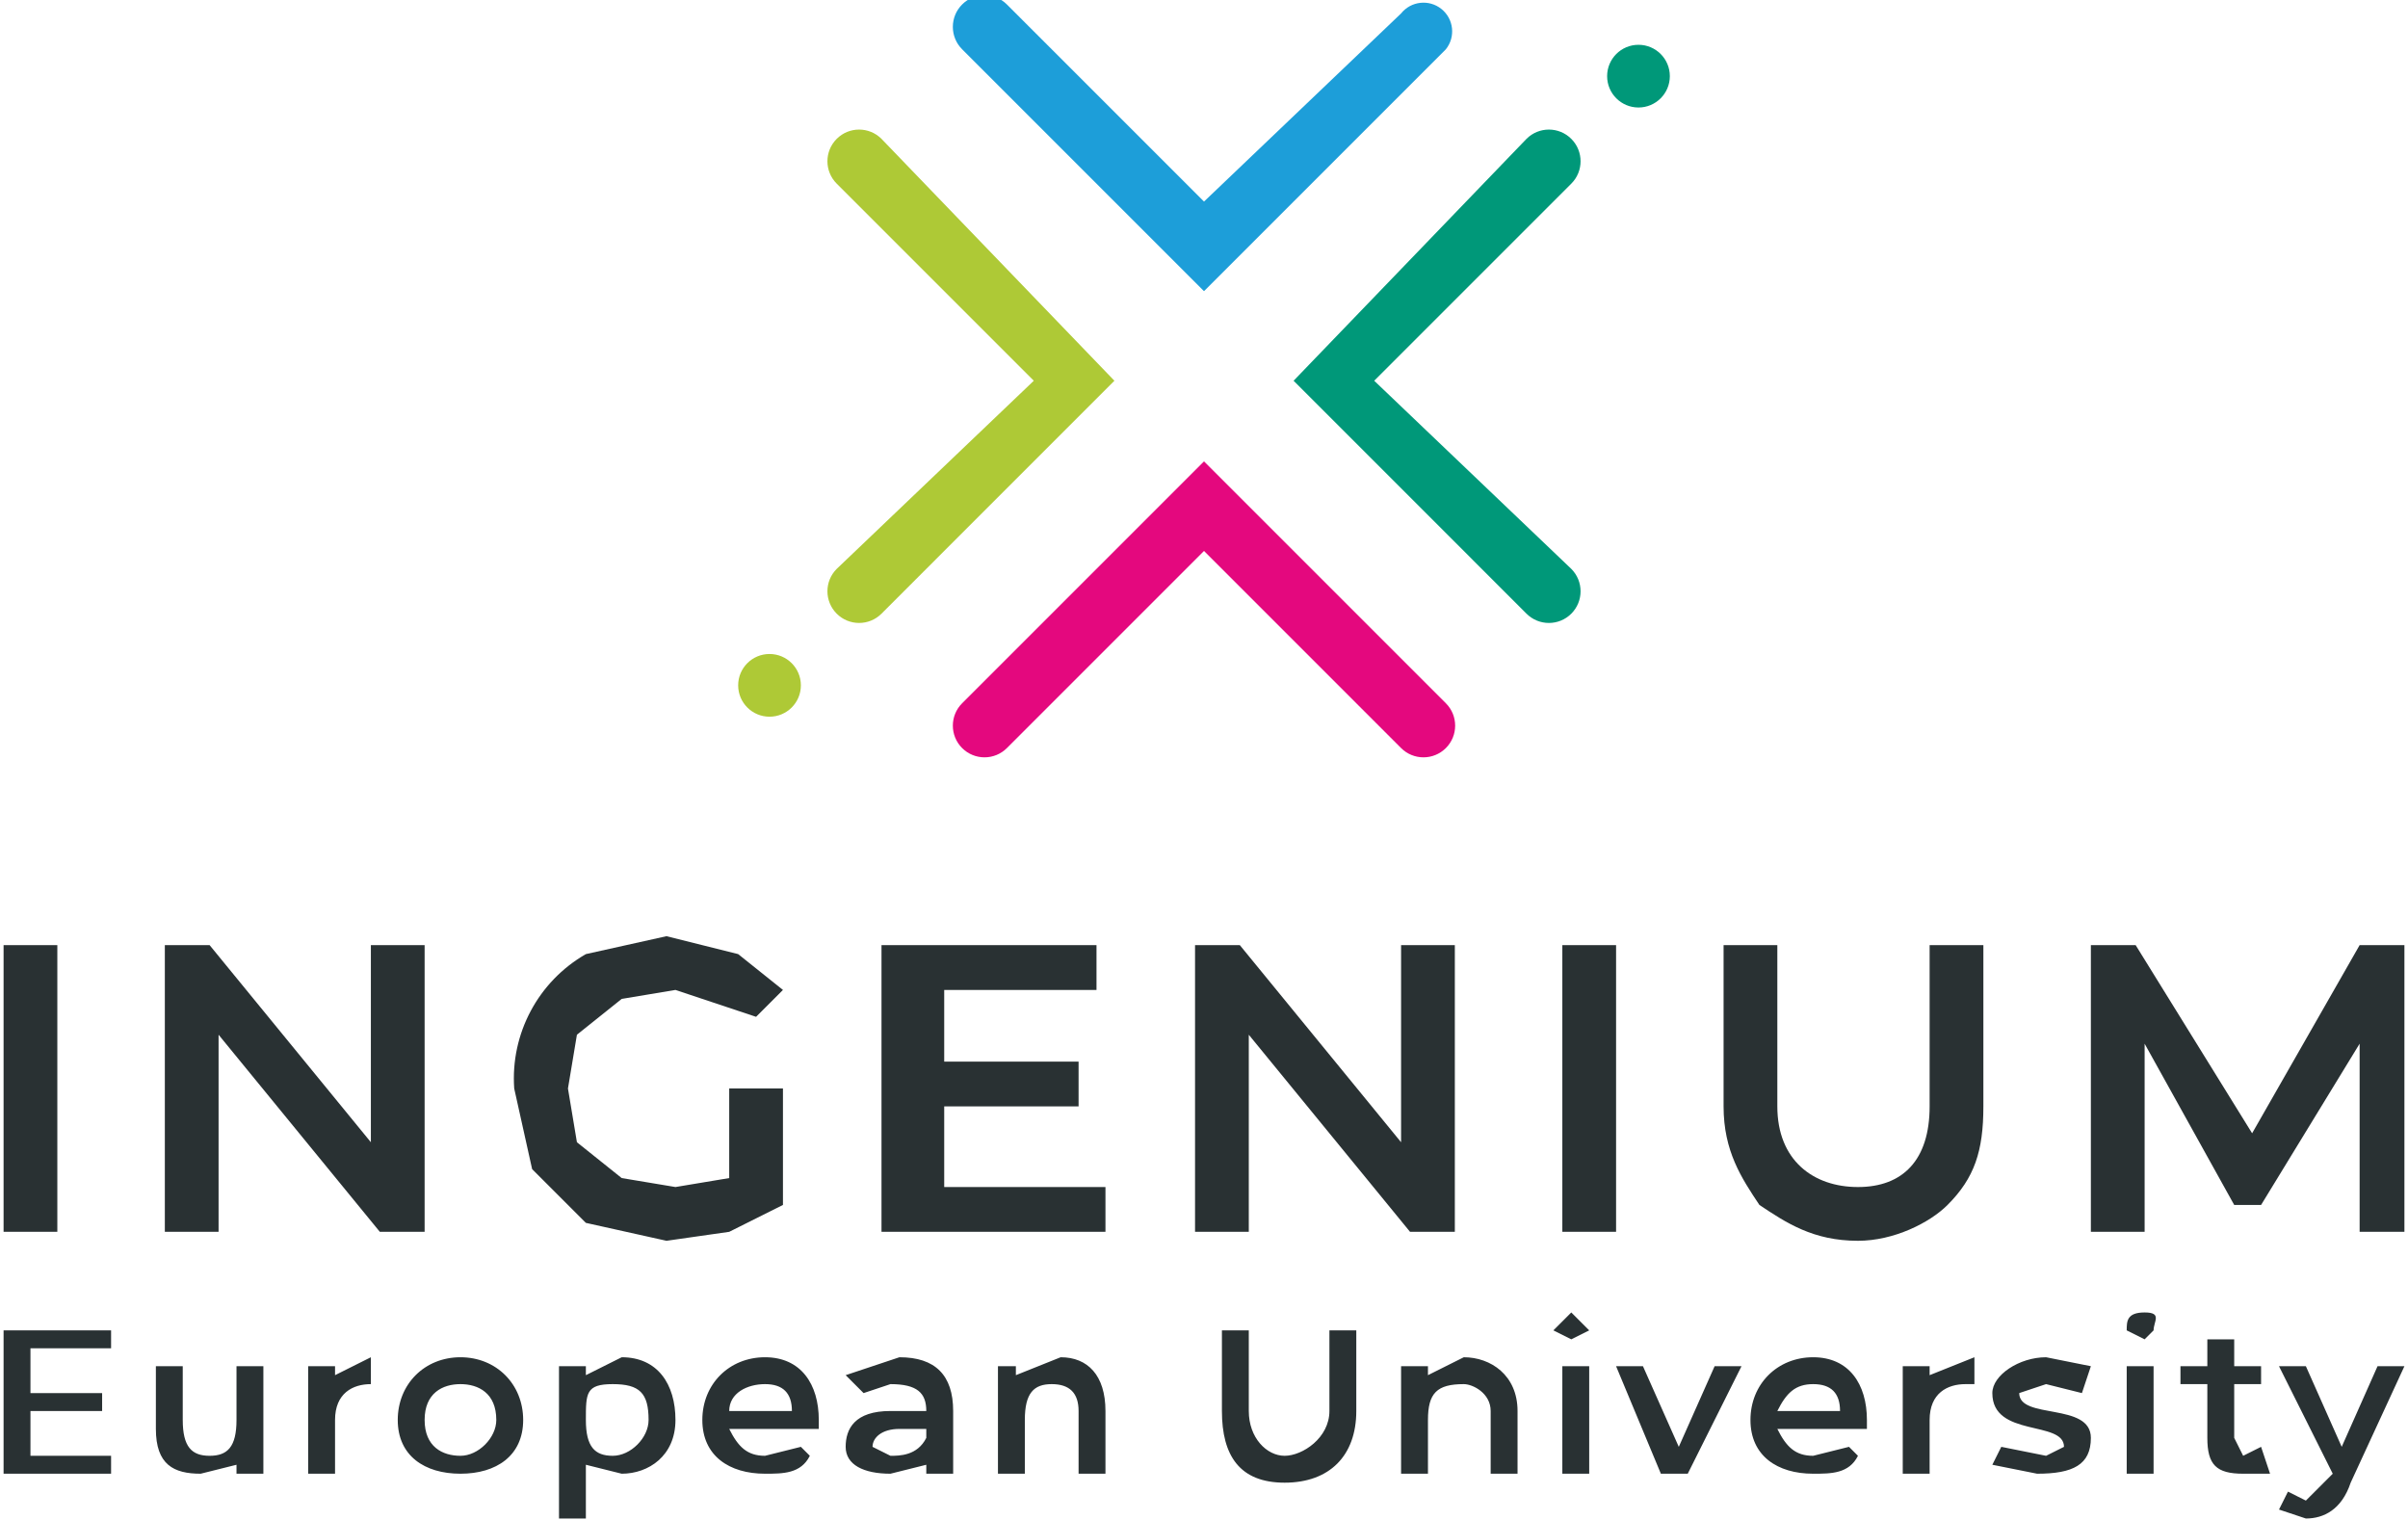
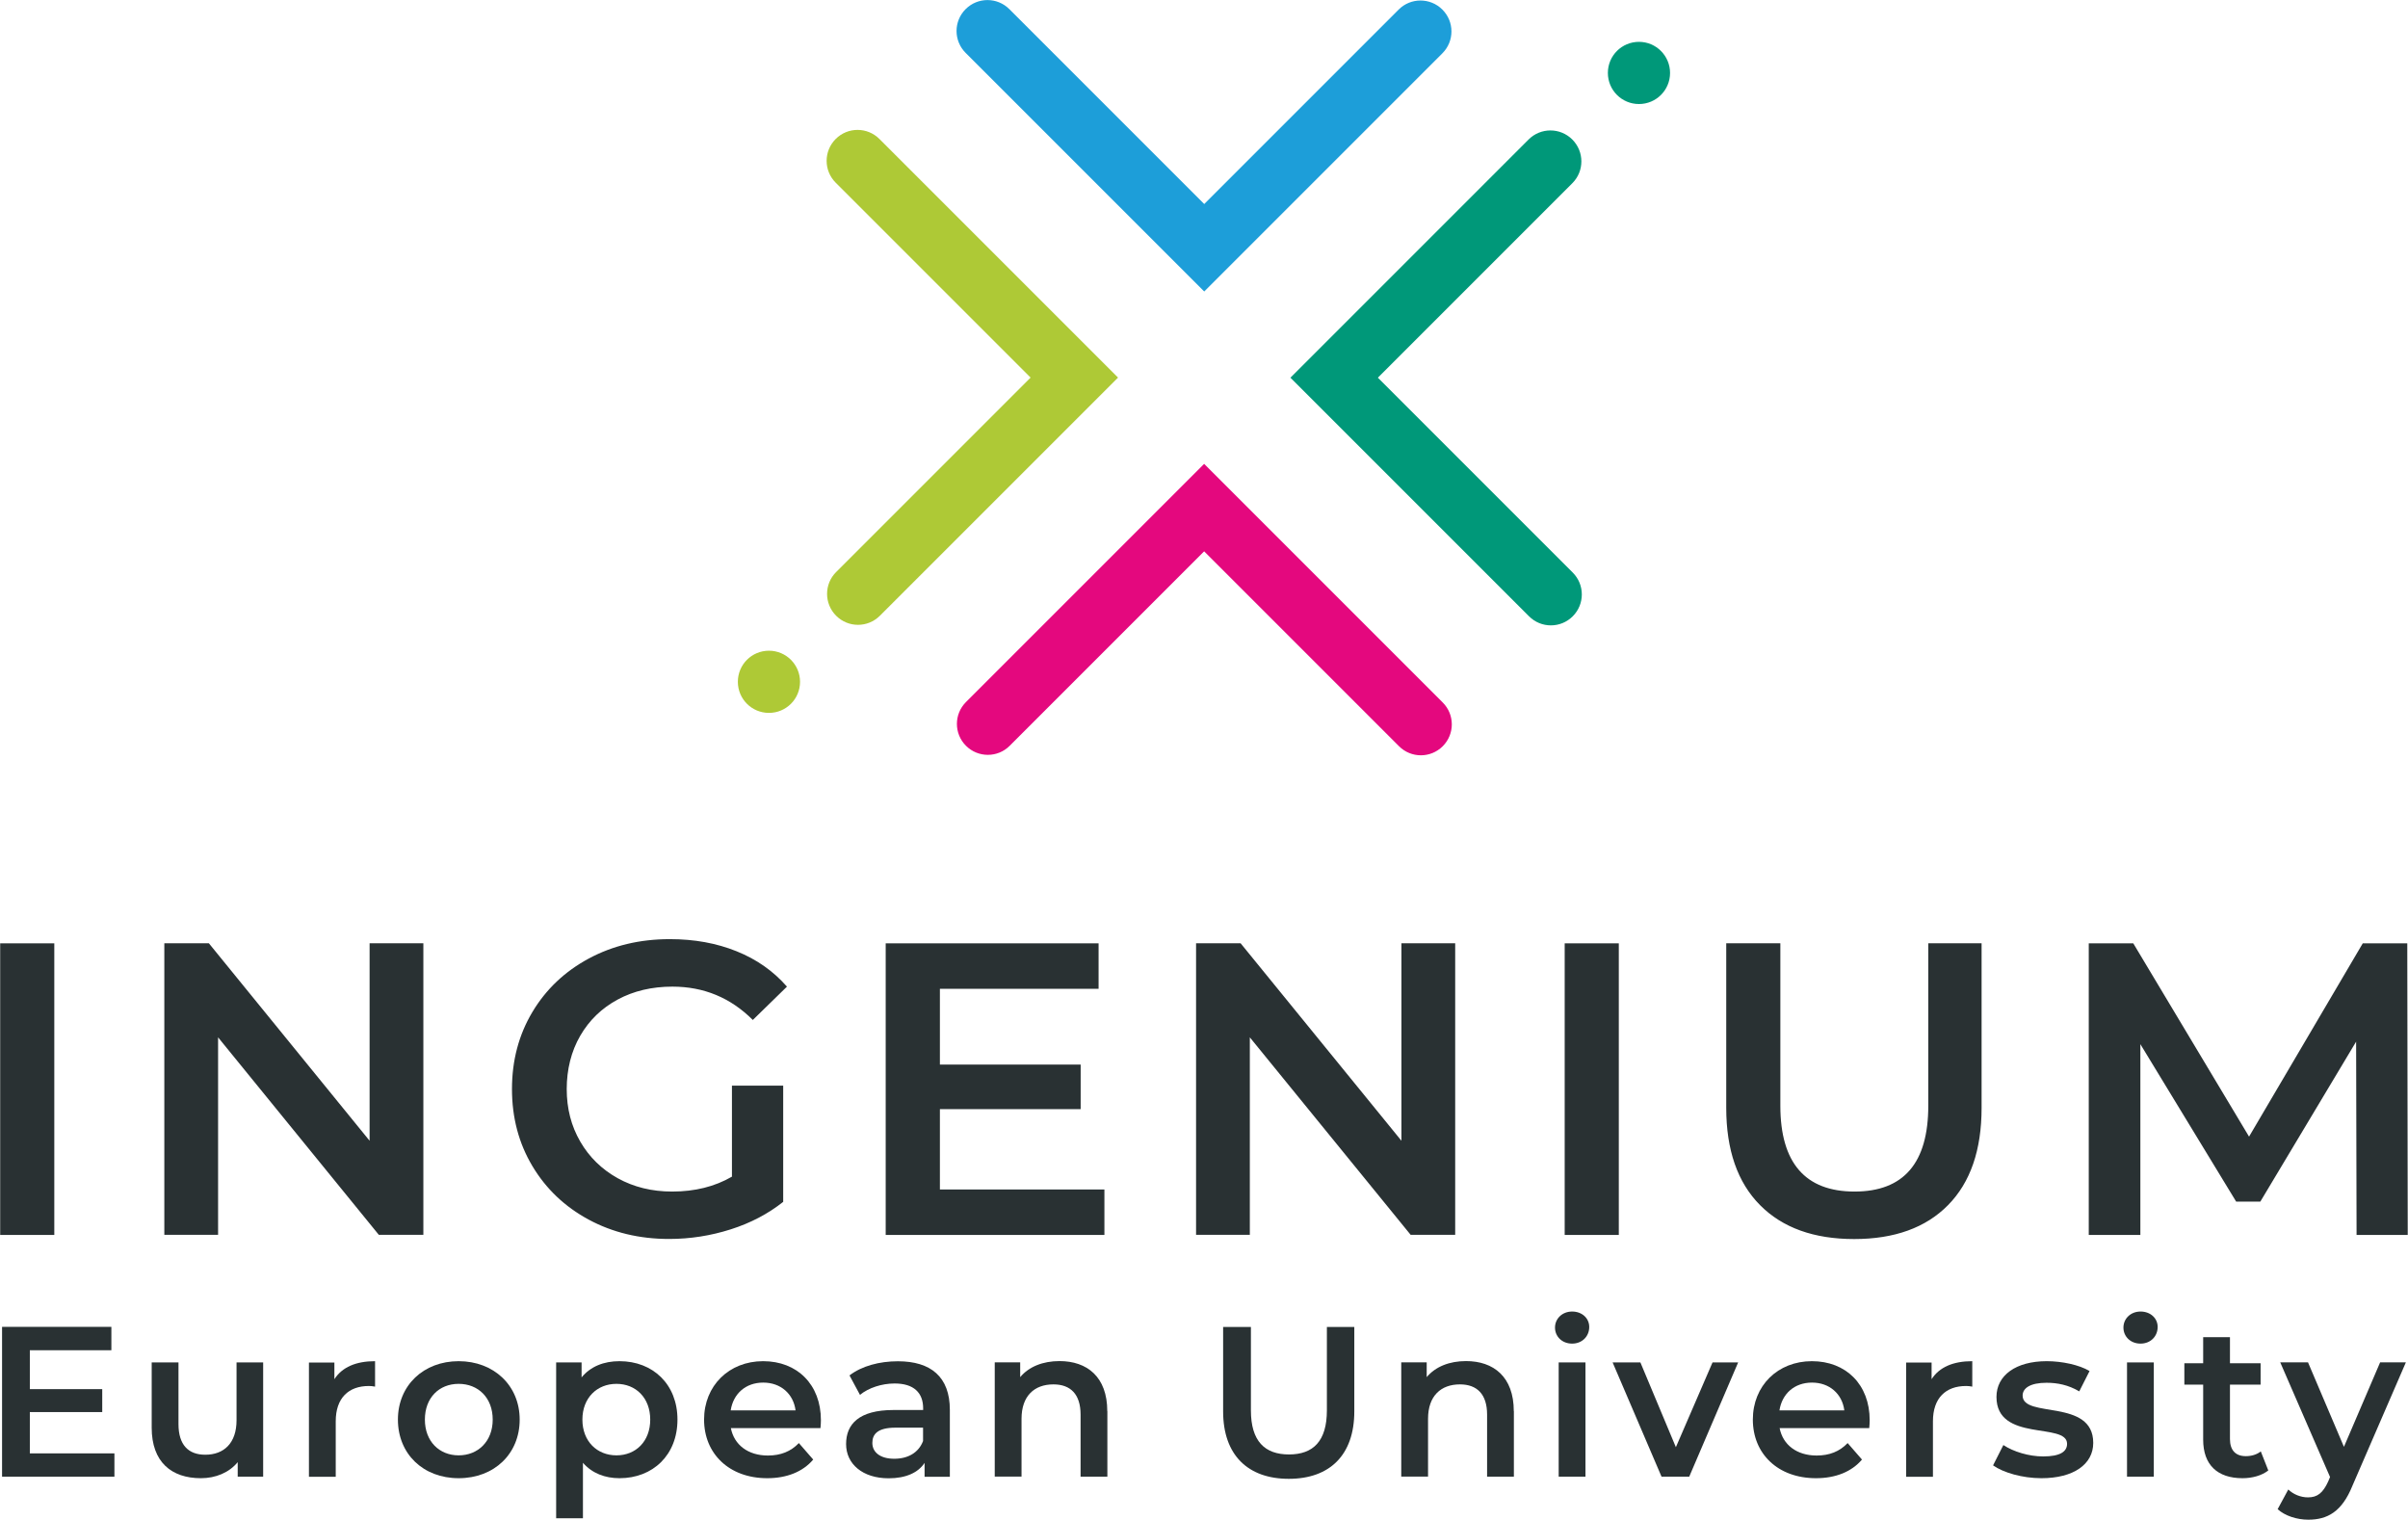
- <svg xmlns="http://www.w3.org/2000/svg" data-name="Layer 1" viewBox="15.6 21.5 268.8 169.6">
-   <path d="m150 73 27 27a3 3 0 1 1-5 5l-22-22-22 22a3 3 0 1 1-5-5l27-27Z" style="fill:#e4087e;stroke-width:0" />
-   <path d="m191 85-22-21 22-22a3 3 0 1 0-5-5l-26 27 26 26a3 3 0 1 0 5-5m11-55a3 3 0 1 0-7 0 3 3 0 0 0 7 0" style="fill:#009879;stroke-width:0" />
-   <path d="M105 98a3 3 0 1 0-7 0 3 3 0 0 0 7 0m35-34-26-27a3 3 0 1 0-5 5l22 22-22 21a3 3 0 1 0 5 5l26-26Z" style="fill:#aec936;stroke-width:0" />
-   <path d="m150 54-27-27a3 3 0 1 1 5-5l22 22 22-21a3 3 0 1 1 5 4l-27 27Z" style="fill:#1d9ed9;stroke-width:0" />
-   <path d="M284 159v-32h-5l-12 21-13-21h-5v32h6v-21l10 18h3l11-18v21h5Zm-61 1c4 0 8-2 10-4 3-3 4-6 4-11v-18h-6v18c0 6-3 9-8 9s-9-3-9-9v-18h-6v18c0 5 2 8 4 11 3 2 6 4 11 4m-33-1h6v-32h-6v32Zm-18-32v22l-18-22h-5v32h6v-22l18 22h5v-32h-6Zm-51 27v-9h15v-5h-15v-8h17v-5h-24v32h25v-5h-18Zm-24-1-6 1-6-1-5-4-1-6 1-6 5-4 6-1 9 3 3-3-5-4-8-2-9 2a16 16 0 0 0-8 15l2 9 6 6 9 2 7-1 6-3v-13h-6v10Zm-40-26v22l-18-22h-5v32h6v-22l18 22h5v-32h-6Zm-41 32h6v-32h-6v32Zm12 25v2H16v-16h12v2h-9v5h8v2h-8v5h9zm17-10v12h-3v-1l-4 1c-3 0-5-1-5-5v-7h3v6c0 3 1 4 3 4s3-1 3-4v-6h3Zm12-1v3c-2 0-4 1-4 4v6h-3v-12h3v1l4-2m3 7c0-4 3-7 7-7s7 3 7 7-3 6-7 6-7-2-7-6m11 0c0-3-2-4-4-4s-4 1-4 4 2 4 4 4 4-2 4-4m20 0c0 4-3 6-6 6l-4-1v6h-3v-17h3v1l4-2c4 0 6 3 6 7m-3 0c0-3-1-4-4-4s-3 1-3 4 1 4 3 4 4-2 4-4m19 1H97c1 2 2 3 4 3l4-1 1 1c-1 2-3 2-5 2-4 0-7-2-7-6s3-7 7-7 6 3 6 7v1m-10-2h7c0-2-1-3-3-3s-4 1-4 3m25 0v7h-3v-1l-4 1c-3 0-5-1-5-3s1-4 5-4h4c0-2-1-3-4-3l-3 1-2-2 6-2c4 0 6 2 6 6m-3 3v-1h-3c-2 0-3 1-3 2l2 1c1 0 3 0 4-2m20-3v7h-3v-7c0-2-1-3-3-3s-3 1-3 4v6h-3v-12h2v1l5-2c3 0 5 2 5 6m13 0v-9h3v9c0 3 2 5 4 5s5-2 5-5v-9h3v9c0 5-3 8-8 8s-7-3-7-8m33 0v7h-3v-7c0-2-2-3-3-3-3 0-4 1-4 4v6h-3v-12h3v1l4-2c3 0 6 2 6 6m4-9 2-2 2 2-2 1-2-1m1 4h3v12h-3v-12Zm20 0-6 12h-3l-5-12h3l4 9 4-9h3zm14 7h-10c1 2 2 3 4 3l4-1 1 1c-1 2-3 2-5 2-4 0-7-2-7-6s3-7 7-7 6 3 6 7v1m-10-2h7c0-2-1-3-3-3s-3 1-4 3m22-6v3h-1c-2 0-4 1-4 4v6h-3v-12h3v1l5-2m2 12 1-2 5 1 2-1c0-3-8-1-8-6 0-2 3-4 6-4l5 1-1 3-4-1-3 1c0 3 8 1 8 5 0 3-2 4-6 4l-5-1m15-15c0-1 0-2 2-2s1 1 1 2l-1 1-2-1m0 4h3v12h-3v-12Zm16 12h-3c-3 0-4-1-4-4v-6h-3v-2h3v-3h3v3h3v2h-3v6l1 2 2-1 1 3Zm15-12-6 13c-1 3-3 4-5 4l-3-1 1-2 2 1 2-2 1-1-6-12h3l4 9 4-9h3Z" style="fill:#293133;stroke-width:0" />
+ <svg xmlns="http://www.w3.org/2000/svg" id="Layer_1" data-name="Layer 1" version="1.1" viewBox="15.63 21.47 268.75 169.62">
+   <defs>
+     <style>
+       .cls-1 {
+         fill: #293133;
+       }
+ 
+       .cls-1, .cls-2, .cls-3, .cls-4, .cls-5 {
+         stroke-width: 0px;
+       }
+ 
+       .cls-2 {
+         fill: #009879;
+       }
+ 
+       .cls-3 {
+         fill: #aec936;
+       }
+ 
+       .cls-4 {
+         fill: #1d9ed9;
+       }
+ 
+       .cls-5 {
+         fill: #e4087e;
+       }
+     </style>
+   </defs>
+   <path class="cls-5" d="M150.02,73.24l26.63,26.63c1.35,1.35,1.35,3.53,0,4.88-1.35,1.35-3.53,1.35-4.88,0l-21.75-21.75-21.7,21.7c-1.34,1.35-3.53,1.35-4.88,0-1.35-1.35-1.35-3.53,0-4.88l26.58-26.58Z" />
+   <path class="cls-2" d="M191.16,85.37l-21.75-21.75,21.7-21.7c1.35-1.34,1.35-3.53,0-4.88-1.35-1.35-3.53-1.35-4.88,0l-26.58,26.58,26.63,26.63c1.35,1.35,3.53,1.35,4.88,0,1.35-1.35,1.35-3.53,0-4.88M202.02,29.61c0-1.91-1.55-3.47-3.47-3.47s-3.47,1.55-3.47,3.47,1.55,3.47,3.47,3.47,3.47-1.55,3.47-3.47" />
+   <path class="cls-3" d="M104.92,97.56c0-1.91-1.55-3.47-3.47-3.47s-3.47,1.55-3.47,3.47,1.55,3.47,3.47,3.47,3.47-1.55,3.47-3.47M140.41,63.61l-26.63-26.63c-1.35-1.35-3.53-1.35-4.88,0-1.35,1.35-1.35,3.53,0,4.88l21.75,21.75-21.7,21.7c-1.35,1.34-1.35,3.53,0,4.88,1.35,1.35,3.53,1.35,4.88,0l26.58-26.58Z" />
+   <path class="cls-4" d="M150.03,54l-26.63-26.63c-1.35-1.35-1.35-3.53,0-4.88,1.35-1.35,3.53-1.35,4.88,0l21.75,21.75,21.7-21.7c1.34-1.35,3.53-1.35,4.88,0,1.35,1.35,1.35,3.53,0,4.88l-26.58,26.58Z" />
+   <path class="cls-1" d="M284.35,159.29l-.05-32.54h-4.97l-12.69,21.57-12.92-21.57h-4.97v32.54h5.76v-21.29l10.69,17.57h2.7l10.69-17.85.05,21.57h5.72ZM222.57,159.75c4.49,0,7.99-1.26,10.48-3.79,2.49-2.53,3.74-6.14,3.74-10.86v-18.36h-5.95v18.13c0,6.39-2.74,9.58-8.23,9.58s-8.28-3.19-8.28-9.58v-18.13h-6.04v18.36c0,4.71,1.26,8.33,3.77,10.86,2.51,2.53,6.01,3.79,10.51,3.79M190.26,159.29h6.04v-32.54h-6.04v32.54ZM172.04,126.74v22.04l-17.95-22.04h-4.97v32.54h6v-22.04l17.95,22.04h4.97v-32.54h-6ZM120.53,154.22v-8.97h15.71v-4.97h-15.71v-8.46h17.71v-5.07h-23.76v32.54h24.41v-5.07h-18.36ZM97.33,152.78c-1.92,1.12-4.15,1.67-6.69,1.67-2.26,0-4.28-.5-6.07-1.49-1.78-.99-3.18-2.36-4.18-4.09-1.01-1.74-1.51-3.69-1.51-5.86s.5-4.21,1.51-5.95c1.01-1.74,2.4-3.08,4.18-4.04,1.78-.96,3.82-1.44,6.11-1.44,3.5,0,6.49,1.24,8.97,3.72l3.81-3.72c-1.52-1.74-3.39-3.05-5.63-3.95-2.23-.9-4.71-1.35-7.44-1.35-3.35,0-6.36.72-9.04,2.16-2.68,1.44-4.78,3.43-6.3,5.97-1.52,2.54-2.28,5.41-2.28,8.6s.76,6.06,2.28,8.6c1.52,2.54,3.61,4.53,6.28,5.97,2.67,1.44,5.66,2.16,8.97,2.16,2.36,0,4.65-.36,6.88-1.07,2.23-.71,4.18-1.74,5.86-3.07v-12.97h-5.72v10.13ZM56.88,126.74v22.04l-17.94-22.04h-4.97v32.54h6v-22.04l17.94,22.04h4.97v-32.54h-6ZM15.65,159.29h6.04v-32.54h-6.04v32.54Z" />
+   <g>
+     <polygon class="cls-1" points="28.4 183.67 28.4 186.27 15.86 186.27 15.86 169.55 28.06 169.55 28.06 172.16 18.96 172.16 18.96 176.5 27.04 176.5 27.04 179.06 18.96 179.06 18.96 183.67 28.4 183.67" />
+     <path class="cls-1" d="M45,173.52v12.75h-2.84v-1.62c-.96,1.17-2.46,1.79-4.11,1.79-3.27,0-5.49-1.79-5.49-5.64v-7.28h2.99v6.88c0,2.32,1.1,3.42,2.99,3.42,2.08,0,3.49-1.29,3.49-3.85v-6.45h2.99Z" />
+     <path class="cls-1" d="M57.49,173.38v2.84c-.26-.05-.48-.07-.69-.07-2.27,0-3.7,1.34-3.7,3.94v6.19h-2.99v-12.75h2.84v1.86c.86-1.34,2.41-2.01,4.54-2.01" />
+     <path class="cls-1" d="M60.04,179.9c0-3.82,2.87-6.52,6.78-6.52s6.81,2.7,6.81,6.52-2.84,6.54-6.81,6.54-6.78-2.72-6.78-6.54M70.62,179.9c0-2.44-1.62-3.99-3.8-3.99s-3.77,1.55-3.77,3.99,1.62,3.99,3.77,3.99,3.8-1.55,3.8-3.99" />
+     <path class="cls-1" d="M91.24,179.9c0,3.96-2.75,6.54-6.47,6.54-1.62,0-3.06-.55-4.08-1.72v6.19h-2.99v-17.39h2.84v1.67c1-1.22,2.48-1.81,4.23-1.81,3.73,0,6.47,2.58,6.47,6.52M88.2,179.9c0-2.44-1.62-3.99-3.77-3.99s-3.8,1.55-3.8,3.99,1.65,3.99,3.8,3.99,3.77-1.55,3.77-3.99" />
+     <path class="cls-1" d="M107.21,180.85h-10.01c.36,1.86,1.91,3.06,4.13,3.06,1.43,0,2.56-.45,3.46-1.39l1.6,1.84c-1.15,1.36-2.94,2.08-5.13,2.08-4.27,0-7.05-2.75-7.05-6.54s2.79-6.52,6.59-6.52,6.45,2.6,6.45,6.59c0,.24-.02.6-.05.88M97.18,178.87h7.24c-.24-1.84-1.65-3.1-3.61-3.1s-3.34,1.24-3.63,3.1" />
+     <path class="cls-1" d="M121.64,178.8v7.48h-2.82v-1.55c-.72,1.1-2.1,1.72-4.01,1.72-2.91,0-4.75-1.6-4.75-3.82s1.43-3.8,5.3-3.8h3.3v-.19c0-1.74-1.05-2.77-3.18-2.77-1.43,0-2.91.48-3.87,1.27l-1.17-2.17c1.36-1.05,3.34-1.58,5.4-1.58,3.68,0,5.8,1.74,5.8,5.42M118.65,182.28v-1.48h-3.08c-2.03,0-2.58.76-2.58,1.7,0,1.07.91,1.77,2.44,1.77s2.72-.67,3.22-1.98" />
+     <path class="cls-1" d="M139.22,178.96v7.31h-2.99v-6.93c0-2.27-1.12-3.37-3.03-3.37-2.13,0-3.56,1.29-3.56,3.84v6.45h-2.99v-12.75h2.84v1.65c.98-1.17,2.53-1.79,4.39-1.79,3.06,0,5.33,1.74,5.33,5.59" />
+     <path class="cls-1" d="M152.14,178.99v-9.43h3.1v9.31c0,3.44,1.55,4.92,4.25,4.92s4.23-1.48,4.23-4.92v-9.31h3.06v9.43c0,4.87-2.75,7.52-7.31,7.52s-7.33-2.65-7.33-7.52" />
+     <path class="cls-1" d="M184.59,178.96v7.31h-2.99v-6.93c0-2.27-1.12-3.37-3.03-3.37-2.13,0-3.56,1.29-3.56,3.84v6.45h-2.99v-12.75h2.84v1.65c.98-1.17,2.53-1.79,4.39-1.79,3.06,0,5.33,1.74,5.33,5.59" />
+     <path class="cls-1" d="M189.18,169.63c0-1,.81-1.79,1.91-1.79s1.91.74,1.91,1.72c0,1.05-.79,1.86-1.91,1.86s-1.91-.79-1.91-1.79M189.59,173.52h2.99v12.75h-2.99v-12.75Z" />
+     <polygon class="cls-1" points="209.62 173.52 204.16 186.27 201.07 186.27 195.61 173.52 198.71 173.52 202.67 182.98 206.76 173.52 209.62 173.52" />
+     <path class="cls-1" d="M224.26,180.85h-10.01c.36,1.86,1.91,3.06,4.13,3.06,1.43,0,2.56-.45,3.46-1.39l1.6,1.84c-1.15,1.36-2.94,2.08-5.13,2.08-4.28,0-7.05-2.75-7.05-6.54s2.79-6.52,6.59-6.52,6.45,2.6,6.45,6.59c0,.24-.02.6-.05.88M214.23,178.87h7.24c-.24-1.84-1.65-3.1-3.61-3.1s-3.34,1.24-3.63,3.1" />
+     <path class="cls-1" d="M235.75,173.38v2.84c-.26-.05-.48-.07-.69-.07-2.27,0-3.7,1.34-3.7,3.94v6.19h-2.99v-12.75h2.84v1.86c.86-1.34,2.41-2.01,4.54-2.01" />
+     <path class="cls-1" d="M238.07,185.01l1.15-2.27c1.12.74,2.84,1.27,4.44,1.27,1.89,0,2.67-.53,2.67-1.41,0-2.44-7.88-.14-7.88-5.23,0-2.41,2.17-3.99,5.61-3.99,1.7,0,3.63.41,4.78,1.1l-1.15,2.27c-1.22-.72-2.44-.96-3.65-.96-1.82,0-2.67.6-2.67,1.43,0,2.58,7.88.29,7.88,5.28,0,2.39-2.2,3.94-5.78,3.94-2.13,0-4.25-.62-5.4-1.43" />
+     <path class="cls-1" d="M252.62,169.63c0-1,.81-1.79,1.91-1.79s1.91.74,1.91,1.72c0,1.05-.79,1.86-1.91,1.86s-1.91-.79-1.91-1.79M253.02,173.52h2.99v12.75h-2.99v-12.75Z" />
+     <path class="cls-1" d="M268.78,185.58c-.72.57-1.79.86-2.87.86-2.79,0-4.39-1.48-4.39-4.3v-6.14h-2.1v-2.39h2.1v-2.91h2.99v2.91h3.42v2.39h-3.42v6.07c0,1.24.62,1.91,1.77,1.91.62,0,1.22-.17,1.67-.53l.84,2.13Z" />
+     <path class="cls-1" d="M284.14,173.52l-5.97,13.78c-1.17,2.89-2.79,3.77-4.92,3.77-1.27,0-2.6-.43-3.42-1.17l1.19-2.2c.57.55,1.39.88,2.2.88,1.05,0,1.67-.5,2.25-1.77l.21-.5-5.56-12.8h3.1l4.01,9.43,4.04-9.43h2.87Z" />
+   </g>
</svg>
